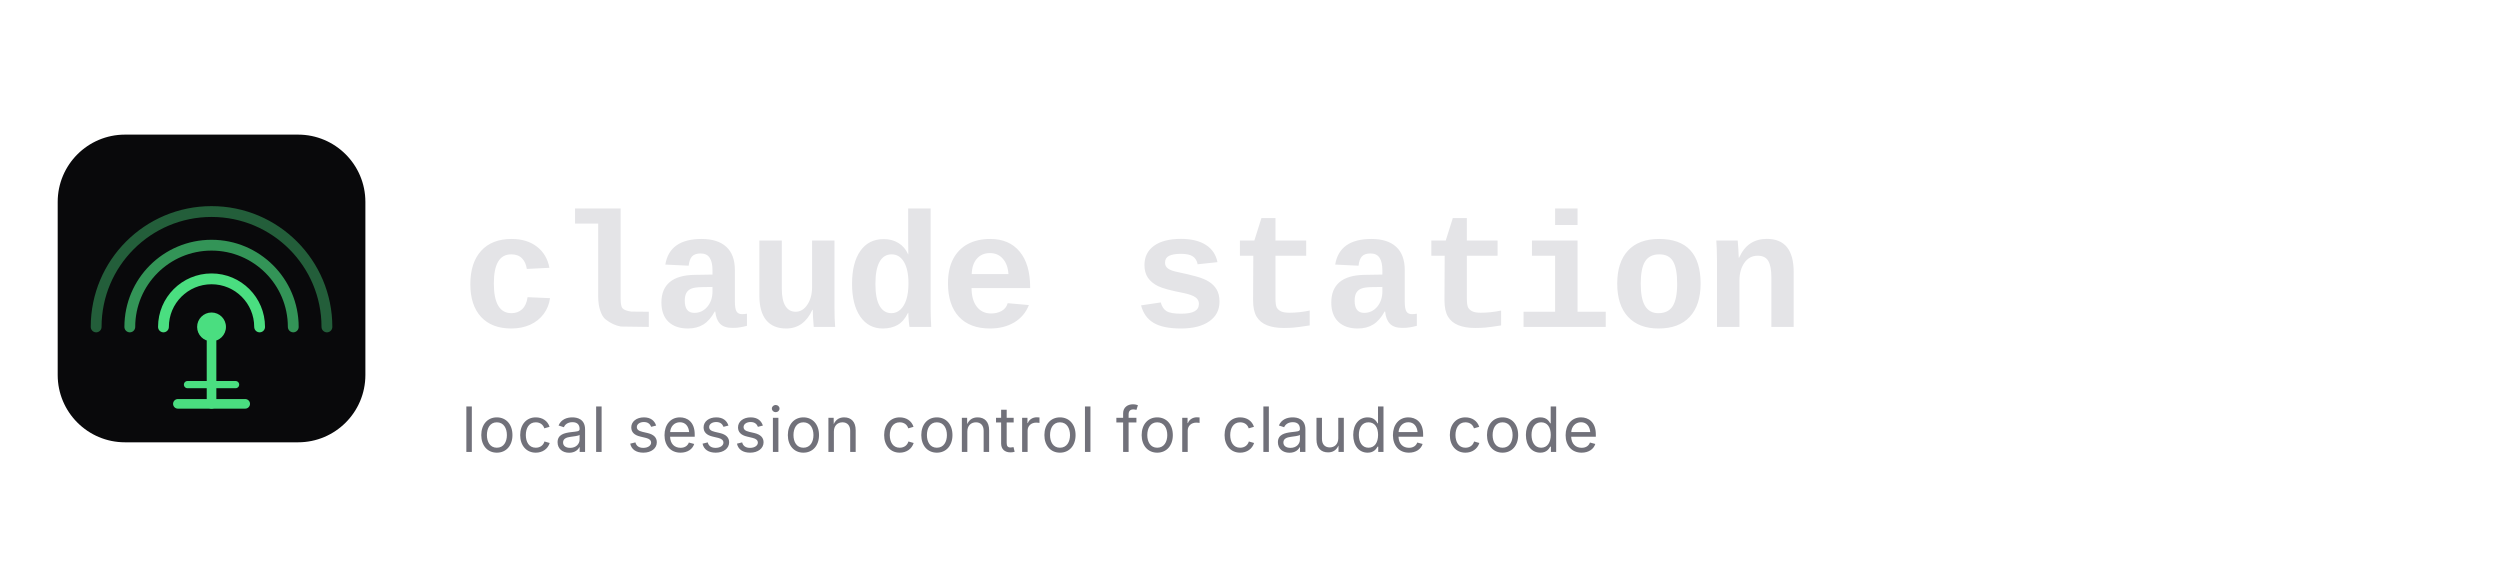
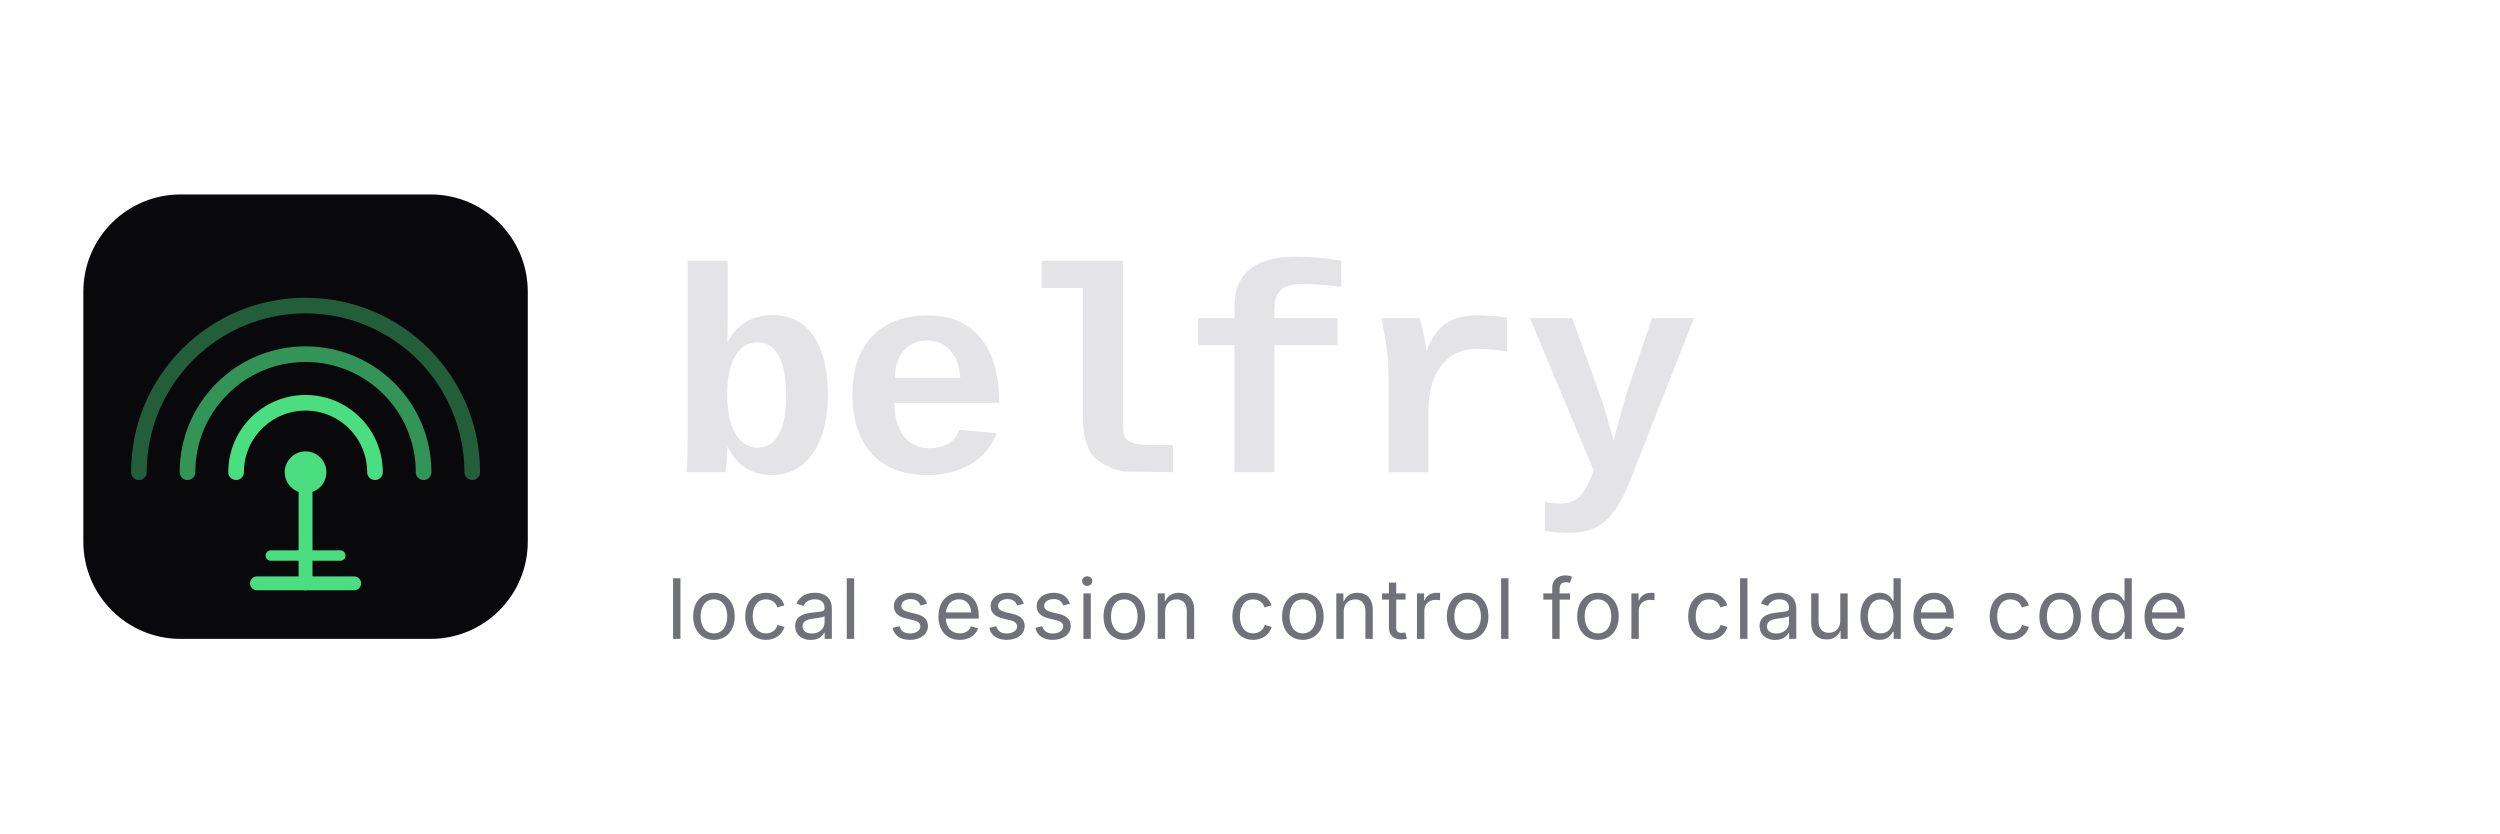
- <svg xmlns="http://www.w3.org/2000/svg" width="520" height="120" viewBox="0 0 520 120" role="img" aria-label="Claude Station">
+ <svg xmlns="http://www.w3.org/2000/svg" width="360" height="120" viewBox="0 0 360 120" role="img" aria-label="Belfry">
  <g transform="translate(12, 28)">
    <rect width="64" height="64" rx="14" fill="#09090b" />
    <path d="M 8 40 A 24 24 0 0 1 56 40" stroke="#4ade80" stroke-width="2.25" fill="none" stroke-linecap="round" opacity="0.4" />
    <path d="M 15 40 A 17 17 0 0 1 49 40" stroke="#4ade80" stroke-width="2.25" fill="none" stroke-linecap="round" opacity="0.65" />
    <path d="M 22 40 A 10 10 0 0 1 42 40" stroke="#4ade80" stroke-width="2.25" fill="none" stroke-linecap="round" />
    <circle cx="32" cy="40" r="3" fill="#4ade80" />
    <line x1="32" y1="43" x2="32" y2="56" stroke="#4ade80" stroke-width="2" stroke-linecap="round" />
    <line x1="27" y1="52" x2="37" y2="52" stroke="#4ade80" stroke-width="1.5" stroke-linecap="round" />
    <line x1="25" y1="56" x2="39" y2="56" stroke="#4ade80" stroke-width="2" stroke-linecap="round" />
  </g>
-   <text x="96" y="68" font-family="ui-monospace, SFMono-Regular, 'SF Mono', Menlo, Monaco, Consolas, 'Liberation Mono', 'Courier New', monospace" font-size="34" font-weight="600" fill="#e4e4e7" letter-spacing="-0.5">claude station</text>
-   <text x="96" y="94" font-family="ui-sans-serif, system-ui, -apple-system, BlinkMacSystemFont, 'Segoe UI', sans-serif" font-size="13" fill="#71717a" letter-spacing="0.3">local session control for claude code</text>
+   <text x="96" y="68" font-family="ui-monospace, SFMono-Regular, 'SF Mono', Menlo, Monaco, Consolas, 'Liberation Mono', 'Courier New', monospace" font-size="42" font-weight="600" fill="#e4e4e7" letter-spacing="-0.5">belfry</text>
+   <text x="96" y="92" font-family="ui-sans-serif, system-ui, -apple-system, BlinkMacSystemFont, 'Segoe UI', sans-serif" font-size="12" fill="#71717a" letter-spacing="0.3">local session control for claude code</text>
</svg>
